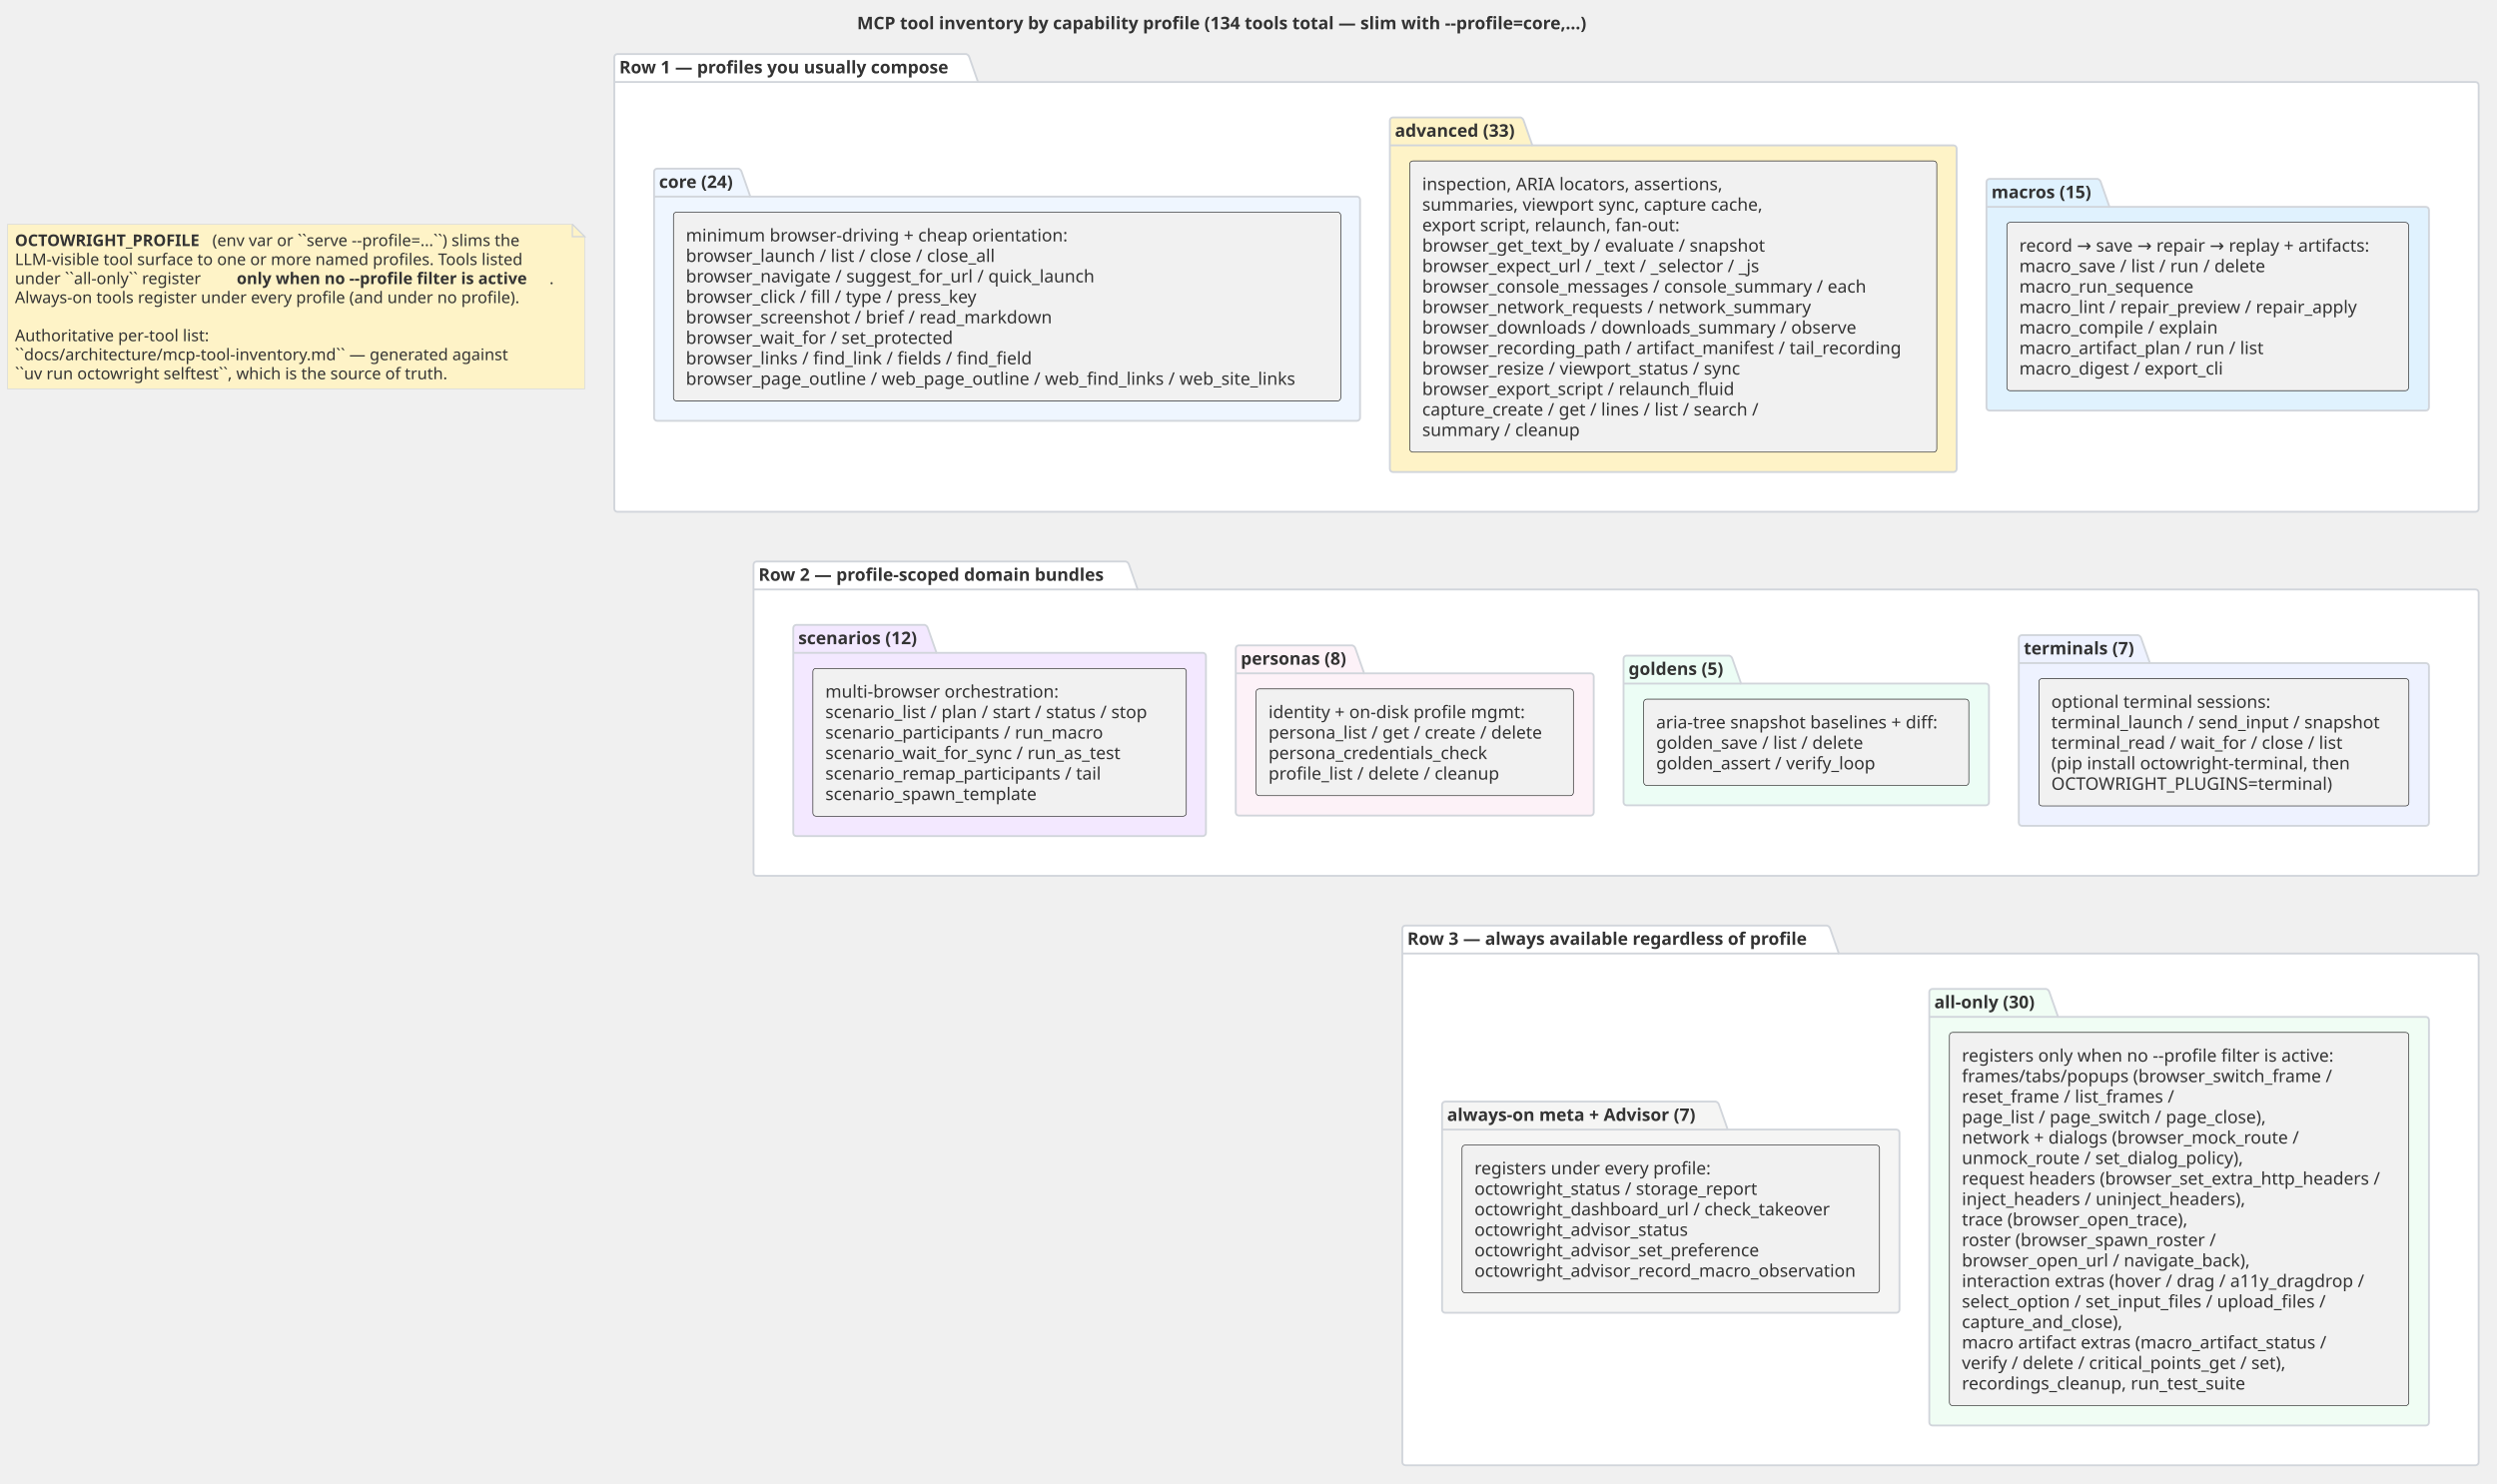
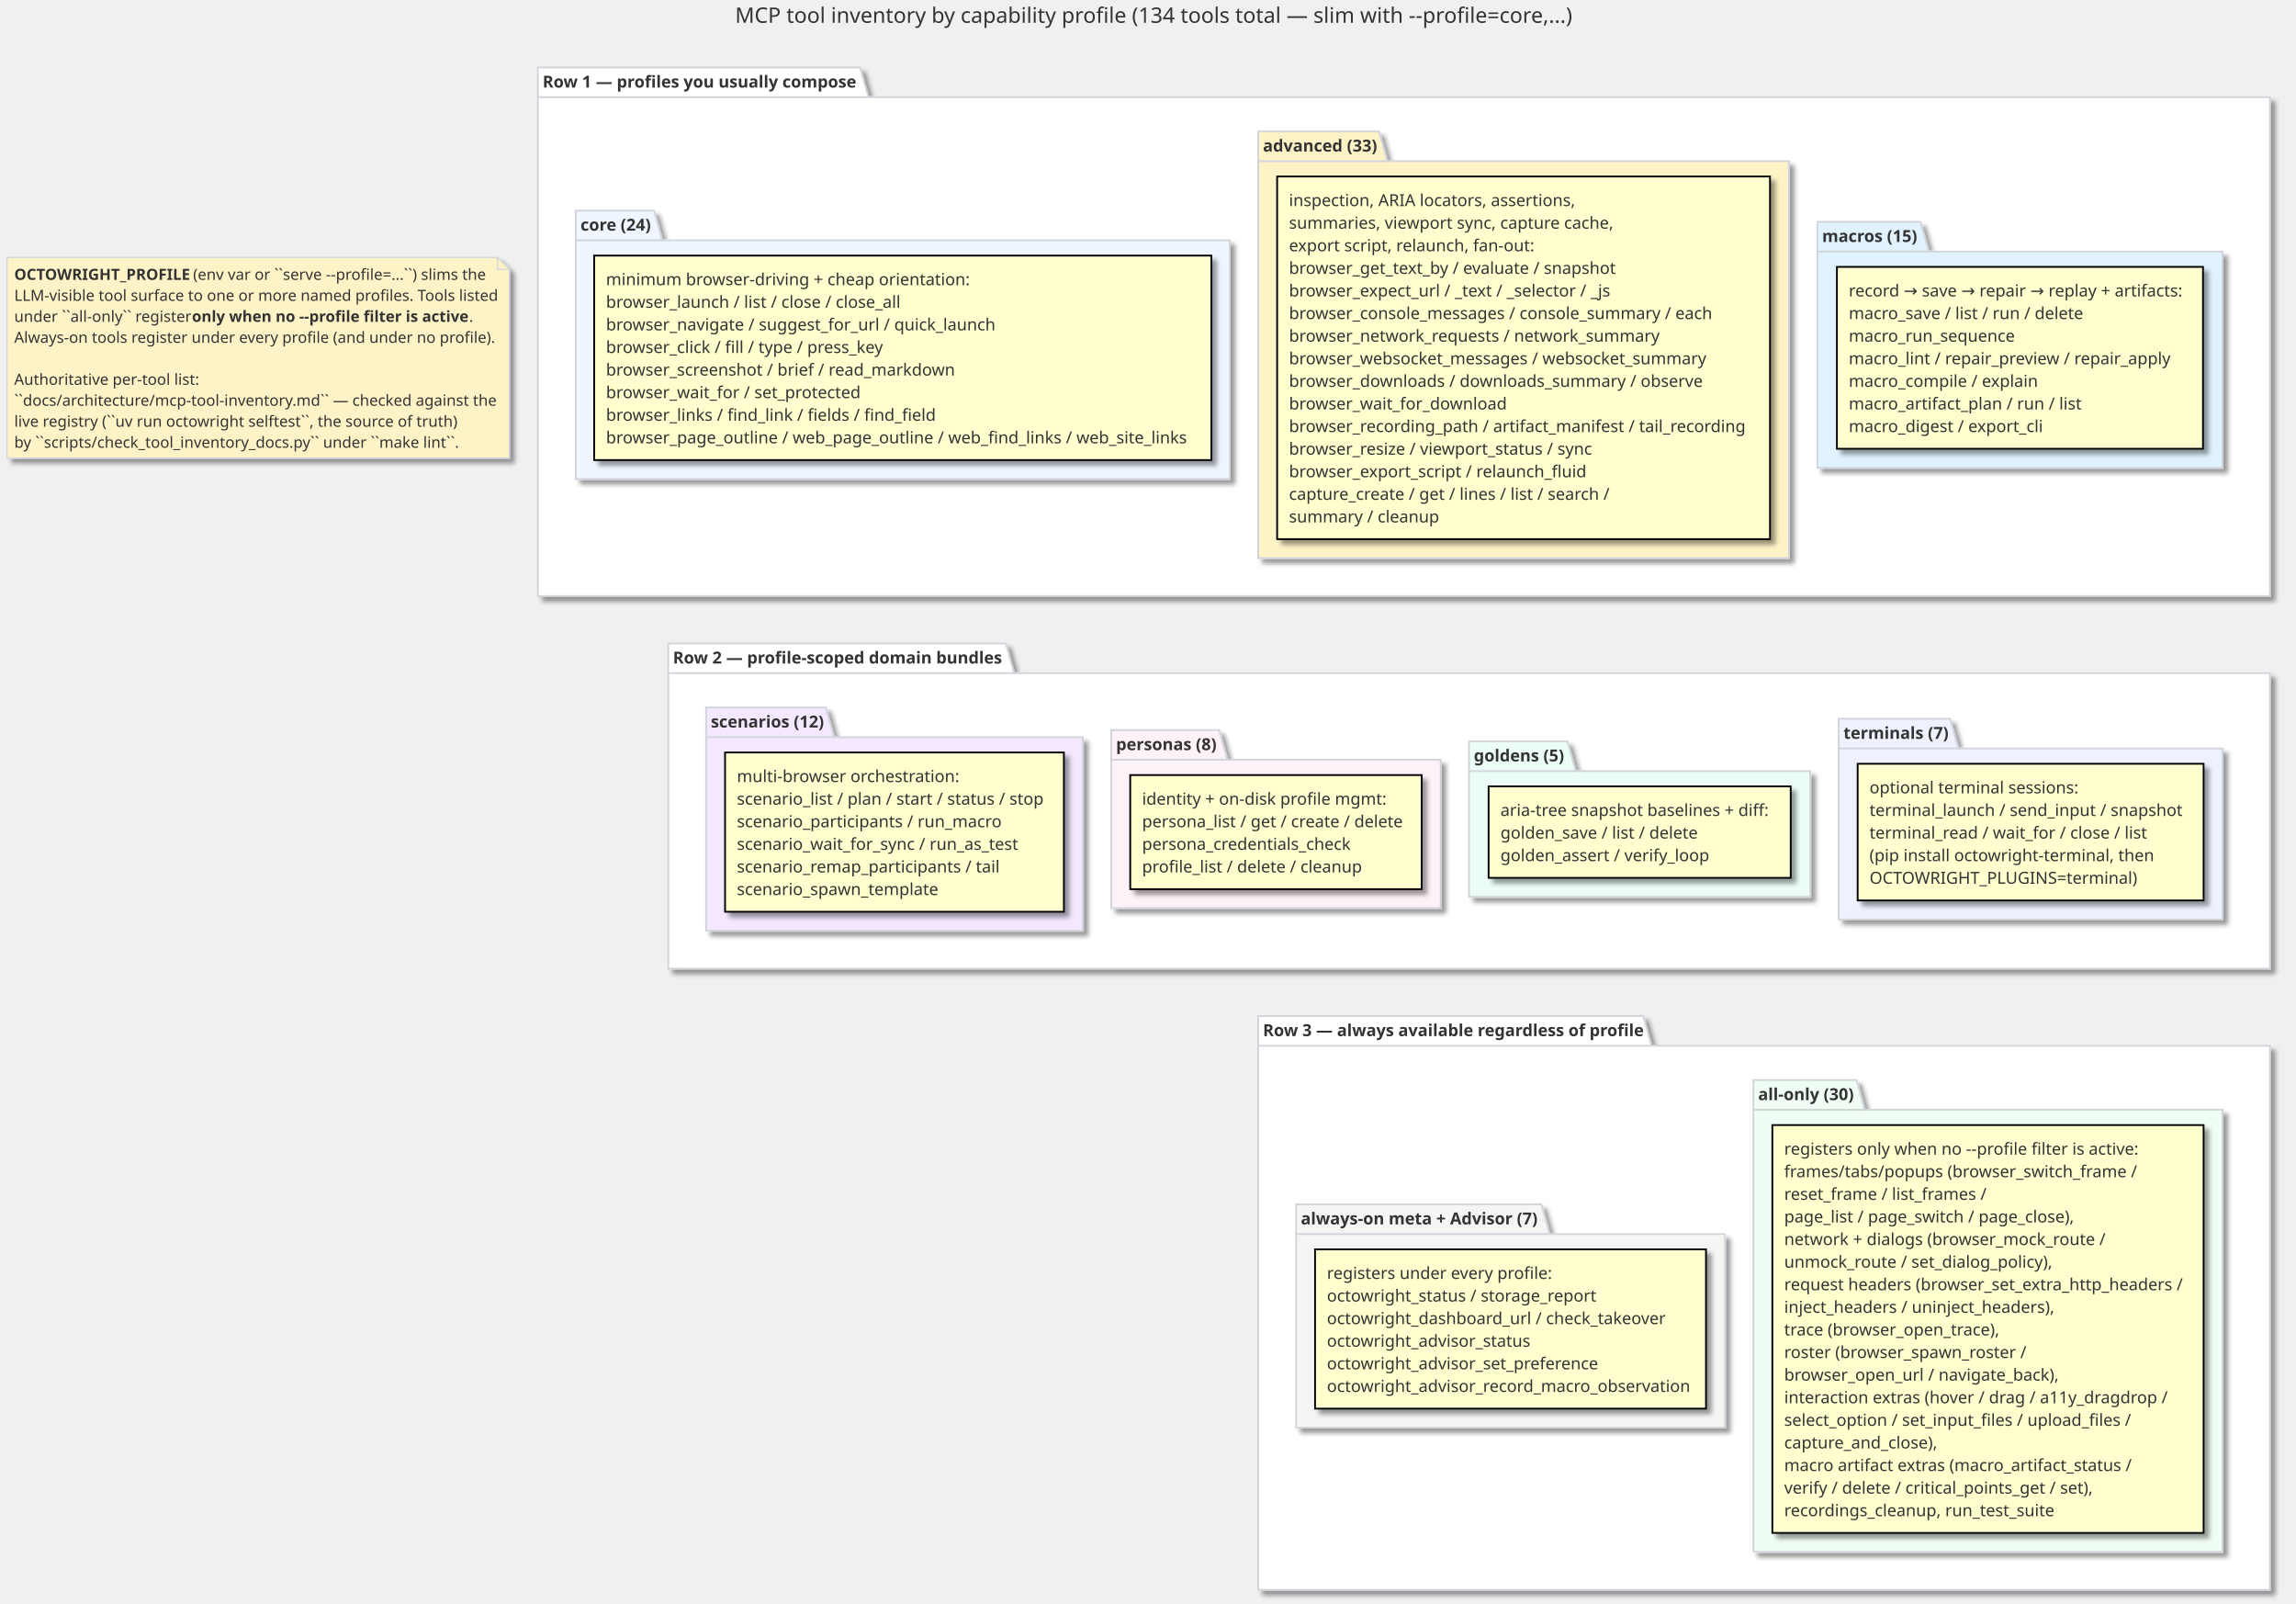
- <svg xmlns="http://www.w3.org/2000/svg" version="1.1" data-diagram-type="DESCRIPTION" style="width:2009px;height:1194px;background:#FFFFFF;" width="2009px" height="1194px" viewBox="0 0 2009 1194" zoomAndPan="magnify" preserveAspectRatio="none" contentStyleType="text/css">
-   <defs />
-   <g font-family="sans-serif" lengthAdjust="spacing">
-     <g class="title" data-source-line="5">
-       <text x="689.516" y="23.535" fill="#333" font-size="14" textLength="623.219" font-weight="700">MCP tool inventory by capability profile (134 tools total — slim with --profile=core,...)</text>
-     </g>
-     <g class="cluster" data-qualified-name="ROW1" id="ent0002" data-source-line="31">
-       <path d="M496.75,43.488 L777.367,43.488 A3.75,3.75 0 0 1 779.867,45.988 L786.867,65.977 L1991.75,65.977 A2.5,2.5 0 0 1 1994.25,68.477 L1994.25,409.338 A2.5,2.5 0 0 1 1991.75,411.838 L496.75,411.838 A2.5,2.5 0 0 1 494.25,409.338 L494.25,45.988 A2.5,2.5 0 0 1 496.75,43.488" style="stroke:#D1D5DB;stroke-width:1.5;" fill="#FFF" />
-       <line x1="494.25" y1="65.977" x2="786.867" y2="65.977" style="stroke:#D1D5DB;stroke-width:1.5;" />
-       <text x="498.25" y="59.023" fill="#333" font-size="14" textLength="279.617" font-weight="700">Row 1 — profiles you usually compose</text>
-     </g>
-     <g class="cluster" data-qualified-name="ROW1.P_CORE" id="ent0003" data-source-line="32">
-       <path d="M528.75,135.708 L594.172,135.708 A3.75,3.75 0 0 1 596.672,138.208 L603.672,158.197 L1091.75,158.197 A2.5,2.5 0 0 1 1094.25,160.697 L1094.25,336.118 A2.5,2.5 0 0 1 1091.75,338.618 L528.75,338.618 A2.5,2.5 0 0 1 526.25,336.118 L526.25,138.208 A2.5,2.5 0 0 1 528.75,135.708" style="stroke:#D1D5DB;stroke-width:1.5;" fill="#EFF6FF" />
-       <line x1="526.25" y1="158.197" x2="603.672" y2="158.197" style="stroke:#D1D5DB;stroke-width:1.5;" />
-       <text x="530.25" y="151.243" fill="#333" font-size="14" textLength="64.422" font-weight="700">core (24)</text>
-     </g>
-     <g class="cluster" data-qualified-name="ROW1.P_ADV" id="ent0005" data-source-line="35">
-       <path d="M1120.75,94.488 L1223.38,94.488 A3.75,3.75 0 0 1 1225.88,96.988 L1232.88,116.977 L1571.75,116.977 A2.5,2.5 0 0 1 1574.25,119.477 L1574.25,377.338 A2.5,2.5 0 0 1 1571.75,379.838 L1120.75,379.838 A2.5,2.5 0 0 1 1118.25,377.338 L1118.25,96.988 A2.5,2.5 0 0 1 1120.75,94.488" style="stroke:#D1D5DB;stroke-width:1.5;" fill="#FEF3C7" />
-       <line x1="1118.25" y1="116.977" x2="1232.88" y2="116.977" style="stroke:#D1D5DB;stroke-width:1.5;" />
-       <text x="1122.25" y="110.023" fill="#333" font-size="14" textLength="101.63" font-weight="700">advanced (33)</text>
-     </g>
-     <g class="cluster" data-qualified-name="ROW1.P_MAC" id="ent0007" data-source-line="38">
-       <path d="M1600.75,143.958 L1687.691,143.958 A3.75,3.75 0 0 1 1690.191,146.458 L1697.191,166.447 L1951.75,166.447 A2.5,2.5 0 0 1 1954.25,168.947 L1954.25,327.868 A2.5,2.5 0 0 1 1951.75,330.368 L1600.75,330.368 A2.5,2.5 0 0 1 1598.25,327.868 L1598.25,146.458 A2.5,2.5 0 0 1 1600.75,143.958" style="stroke:#D1D5DB;stroke-width:1.5;" fill="#E0F2FE" />
-       <line x1="1598.25" y1="166.447" x2="1697.191" y2="166.447" style="stroke:#D1D5DB;stroke-width:1.5;" />
-       <text x="1602.25" y="159.493" fill="#333" font-size="14" textLength="85.941" font-weight="700">macros (15)</text>
-     </g>
-     <g class="cluster" data-qualified-name="ROW2" id="ent0009" data-source-line="43">
-       <path d="M608.75,451.838 L905.821,451.838 A3.75,3.75 0 0 1 908.321,454.338 L915.321,474.327 L1991.75,474.327 A2.5,2.5 0 0 1 1994.25,476.827 L1994.25,702.268 A2.5,2.5 0 0 1 1991.75,704.768 L608.75,704.768 A2.5,2.5 0 0 1 606.25,702.268 L606.25,454.338 A2.5,2.5 0 0 1 608.75,451.838" style="stroke:#D1D5DB;stroke-width:1.5;" fill="#FFF" />
-       <line x1="606.25" y1="474.327" x2="915.321" y2="474.327" style="stroke:#D1D5DB;stroke-width:1.5;" />
-       <text x="610.25" y="467.373" fill="#333" font-size="14" textLength="296.071" font-weight="700">Row 2 — profile-scoped domain bundles</text>
-     </g>
-     <g class="cluster" data-qualified-name="ROW2.P_SCN" id="ent0010" data-source-line="44">
-       <path d="M640.75,502.838 L743.981,502.838 A3.75,3.75 0 0 1 746.481,505.338 L753.481,525.327 L967.75,525.327 A2.5,2.5 0 0 1 970.25,527.827 L970.25,670.268 A2.5,2.5 0 0 1 967.75,672.768 L640.75,672.768 A2.5,2.5 0 0 1 638.25,670.268 L638.25,505.338 A2.5,2.5 0 0 1 640.75,502.838" style="stroke:#D1D5DB;stroke-width:1.5;" fill="#F3E8FF" />
-       <line x1="638.25" y1="525.327" x2="753.481" y2="525.327" style="stroke:#D1D5DB;stroke-width:1.5;" />
-       <text x="642.25" y="518.373" fill="#333" font-size="14" textLength="102.231" font-weight="700">scenarios (12)</text>
-     </g>
-     <g class="cluster" data-qualified-name="ROW2.P_PERS" id="ent0012" data-source-line="47">
-       <path d="M996.75,519.328 L1088.019,519.328 A3.75,3.75 0 0 1 1090.519,521.828 L1097.519,541.817 L1279.75,541.817 A2.5,2.5 0 0 1 1282.25,544.317 L1282.25,653.778 A2.5,2.5 0 0 1 1279.75,656.278 L996.75,656.278 A2.5,2.5 0 0 1 994.25,653.778 L994.25,521.828 A2.5,2.5 0 0 1 996.75,519.328" style="stroke:#D1D5DB;stroke-width:1.5;" fill="#FDF2F8" />
-       <line x1="994.25" y1="541.817" x2="1097.519" y2="541.817" style="stroke:#D1D5DB;stroke-width:1.5;" />
-       <text x="998.25" y="534.863" fill="#333" font-size="14" textLength="90.269" font-weight="700">personas (8)</text>
-     </g>
-     <g class="cluster" data-qualified-name="ROW2.P_GOLD" id="ent0014" data-source-line="50">
-       <path d="M1308.75,527.568 L1391.296,527.568 A3.75,3.75 0 0 1 1393.796,530.068 L1400.796,550.057 L1597.75,550.057 A2.5,2.5 0 0 1 1600.25,552.557 L1600.25,645.538 A2.5,2.5 0 0 1 1597.75,648.038 L1308.75,648.038 A2.5,2.5 0 0 1 1306.25,645.538 L1306.25,530.068 A2.5,2.5 0 0 1 1308.75,527.568" style="stroke:#D1D5DB;stroke-width:1.5;" fill="#ECFDF5" />
-       <line x1="1306.25" y1="550.057" x2="1400.796" y2="550.057" style="stroke:#D1D5DB;stroke-width:1.5;" />
-       <text x="1310.25" y="543.103" fill="#333" font-size="14" textLength="81.546" font-weight="700">goldens (5)</text>
-     </g>
-     <g class="cluster" data-qualified-name="ROW2.P_TERM" id="ent0016" data-source-line="53">
-       <path d="M1626.75,511.078 L1720.24,511.078 A3.75,3.75 0 0 1 1722.74,513.578 L1729.74,533.567 L1951.75,533.567 A2.5,2.5 0 0 1 1954.25,536.067 L1954.25,662.028 A2.5,2.5 0 0 1 1951.75,664.528 L1626.75,664.528 A2.5,2.5 0 0 1 1624.25,662.028 L1624.25,513.578 A2.5,2.5 0 0 1 1626.75,511.078" style="stroke:#D1D5DB;stroke-width:1.5;" fill="#EEF2FF" />
-       <line x1="1624.25" y1="533.567" x2="1729.74" y2="533.567" style="stroke:#D1D5DB;stroke-width:1.5;" />
-       <text x="1628.25" y="526.613" fill="#333" font-size="14" textLength="92.49" font-weight="700">terminals (7)</text>
-     </g>
-     <g class="cluster" data-qualified-name="ROW3" id="ent0018" data-source-line="58">
-       <path d="M1130.75,744.768 L1469.972,744.768 A3.75,3.75 0 0 1 1472.472,747.268 L1479.472,767.257 L1991.75,767.257 A2.5,2.5 0 0 1 1994.25,769.757 L1994.25,1176.568 A2.5,2.5 0 0 1 1991.75,1179.068 L1130.75,1179.068 A2.5,2.5 0 0 1 1128.25,1176.568 L1128.25,747.268 A2.5,2.5 0 0 1 1130.75,744.768" style="stroke:#D1D5DB;stroke-width:1.5;" fill="#FFF" />
-       <line x1="1128.25" y1="767.257" x2="1479.472" y2="767.257" style="stroke:#D1D5DB;stroke-width:1.5;" />
-       <text x="1132.25" y="760.303" fill="#333" font-size="14" textLength="338.222" font-weight="700">Row 3 — always available regardless of profile</text>
-     </g>
-     <g class="cluster" data-qualified-name="ROW3.P_META" id="ent0019" data-source-line="59">
-       <path d="M1162.75,886.448 L1380.552,886.448 A3.75,3.75 0 0 1 1383.052,888.948 L1390.052,908.937 L1525.75,908.937 A2.5,2.5 0 0 1 1528.25,911.437 L1528.25,1053.878 A2.5,2.5 0 0 1 1525.75,1056.378 L1162.75,1056.378 A2.5,2.5 0 0 1 1160.25,1053.878 L1160.25,888.948 A2.5,2.5 0 0 1 1162.75,886.448" style="stroke:#D1D5DB;stroke-width:1.5;" fill="#F5F5F4" />
-       <line x1="1160.25" y1="908.937" x2="1390.052" y2="908.937" style="stroke:#D1D5DB;stroke-width:1.5;" />
-       <text x="1164.25" y="901.983" fill="#333" font-size="14" textLength="216.802" font-weight="700">always-on meta + Advisor (7)</text>
-     </g>
-     <g class="cluster" data-qualified-name="ROW3.P_ALL" id="ent0021" data-source-line="62">
-       <path d="M1554.75,795.768 L1646.34,795.768 A3.75,3.75 0 0 1 1648.84,798.268 L1655.84,818.257 L1951.75,818.257 A2.5,2.5 0 0 1 1954.25,820.757 L1954.25,1144.568 A2.5,2.5 0 0 1 1951.75,1147.068 L1554.75,1147.068 A2.5,2.5 0 0 1 1552.25,1144.568 L1552.25,798.268 A2.5,2.5 0 0 1 1554.75,795.768" style="stroke:#D1D5DB;stroke-width:1.5;" fill="#F0FDF4" />
-       <line x1="1552.25" y1="818.257" x2="1655.84" y2="818.257" style="stroke:#D1D5DB;stroke-width:1.5;" />
-       <text x="1556.25" y="811.303" fill="#333" font-size="14" textLength="90.59" font-weight="700">all-only (30)</text>
-     </g>
-     <g class="entity" data-qualified-name="ROW1.P_CORE.R_CORE" id="ent0004" data-source-line="33">
-       <rect x="541.82" y="170.708" width="536.865" height="151.906" fill="#F1F1F1" style="stroke:#181818;stroke-width:0.5;" rx="2.5" ry="2.5" />
-       <text x="551.82" y="194.243" fill="#333" font-size="14" textLength="322.554">minimum browser-driving + cheap orientation:</text>
-       <text x="551.82" y="210.732" fill="#333" font-size="14" textLength="268.01">browser_launch / list / close / close_all</text>
-       <text x="551.82" y="227.22" fill="#333" font-size="14" textLength="345.516">browser_navigate / suggest_for_url / quick_launch</text>
-       <text x="551.82" y="243.708" fill="#333" font-size="14" textLength="254.174">browser_click / fill / type / press_key</text>
-       <text x="551.82" y="260.197" fill="#333" font-size="14" textLength="308.185">browser_screenshot / brief / read_markdown</text>
-       <text x="551.82" y="276.685" fill="#333" font-size="14" textLength="224.438">browser_wait_for / set_protected</text>
-       <text x="551.82" y="293.173" fill="#333" font-size="14" textLength="301.492">browser_links / find_link / fields / find_field</text>
-       <text x="551.82" y="309.661" fill="#333" font-size="14" textLength="516.865">browser_page_outline / web_page_outline / web_find_links / web_site_links</text>
-     </g>
-     <g class="entity" data-qualified-name="ROW1.P_ADV.R_ADV" id="ent0006" data-source-line="36">
-       <rect x="1134.24" y="129.488" width="424.018" height="234.348" fill="#F1F1F1" style="stroke:#181818;stroke-width:0.5;" rx="2.5" ry="2.5" />
-       <text x="1144.24" y="153.023" fill="#333" font-size="14" textLength="252.499">inspection, ARIA locators, assertions,</text>
-       <text x="1144.24" y="169.512" fill="#333" font-size="14" textLength="283.712">summaries, viewport sync, capture cache,</text>
-       <text x="1144.24" y="186" fill="#333" font-size="14" textLength="220.206">export script, relaunch, fan-out:</text>
-       <text x="1144.24" y="202.488" fill="#333" font-size="14" textLength="291.054">browser_get_text_by / evaluate / snapshot</text>
-       <text x="1144.24" y="218.977" fill="#333" font-size="14" textLength="293.836">browser_expect_url / _text / _selector / _js</text>
-       <text x="1144.24" y="235.465" fill="#333" font-size="14" textLength="372.75">browser_console_messages / console_summary / each</text>
-       <text x="1144.24" y="251.953" fill="#333" font-size="14" textLength="322.916">browser_network_requests / network_summary</text>
-       <text x="1144.24" y="268.441" fill="#333" font-size="14" textLength="363.282">browser_downloads / downloads_summary / observe</text>
-       <text x="1144.24" y="284.93" fill="#333" font-size="14" textLength="404.018">browser_recording_path / artifact_manifest / tail_recording</text>
-       <text x="1144.24" y="301.418" fill="#333" font-size="14" textLength="271.264">browser_resize / viewport_status / sync</text>
-       <text x="1144.24" y="317.906" fill="#333" font-size="14" textLength="263.97">browser_export_script / relaunch_fluid</text>
-       <text x="1144.24" y="334.395" fill="#333" font-size="14" textLength="294.417">capture_create / get / lines / list / search /</text>
-       <text x="1144.24" y="350.883" fill="#333" font-size="14" textLength="131.879">summary / cleanup</text>
-     </g>
-     <g class="entity" data-qualified-name="ROW1.P_MAC.R_MAC" id="ent0008" data-source-line="39">
-       <rect x="1614.65" y="178.958" width="323.194" height="135.418" fill="#F1F1F1" style="stroke:#181818;stroke-width:0.5;" rx="2.5" ry="2.5" />
-       <text x="1624.65" y="202.493" fill="#333" font-size="14" textLength="303.194">record → save → repair → replay + artifacts:</text>
-       <text x="1624.65" y="218.982" fill="#333" font-size="14" textLength="212.885">macro_save / list / run / delete</text>
-       <text x="1624.65" y="235.47" fill="#333" font-size="14" textLength="143.302">macro_run_sequence</text>
-       <text x="1624.65" y="251.958" fill="#333" font-size="14" textLength="286.351">macro_lint / repair_preview / repair_apply</text>
-       <text x="1624.65" y="268.447" fill="#333" font-size="14" textLength="168.759">macro_compile / explain</text>
-       <text x="1624.65" y="284.935" fill="#333" font-size="14" textLength="209.583">macro_artifact_plan / run / list</text>
-       <text x="1624.65" y="301.423" fill="#333" font-size="14" textLength="174.289">macro_digest / export_cli</text>
-     </g>
-     <g class="entity" data-qualified-name="ROW2.P_SCN.R_SCN" id="ent0011" data-source-line="45">
-       <rect x="654.01" y="537.838" width="300.472" height="118.93" fill="#F1F1F1" style="stroke:#181818;stroke-width:0.5;" rx="2.5" ry="2.5" />
-       <text x="664.01" y="561.373" fill="#333" font-size="14" textLength="197.032">multi-browser orchestration:</text>
-       <text x="664.01" y="577.862" fill="#333" font-size="14" textLength="280.472">scenario_list / plan / start / status / stop</text>
-       <text x="664.01" y="594.35" fill="#333" font-size="14" textLength="232.887">scenario_participants / run_macro</text>
-       <text x="664.01" y="610.838" fill="#333" font-size="14" textLength="249.074">scenario_wait_for_sync / run_as_test</text>
-       <text x="664.01" y="627.327" fill="#333" font-size="14" textLength="231.684">scenario_remap_participants / tail</text>
-       <text x="664.01" y="643.815" fill="#333" font-size="14" textLength="173.79">scenario_spawn_template</text>
-     </g>
-     <g class="entity" data-qualified-name="ROW2.P_PERS.R_PERS" id="ent0013" data-source-line="48">
-       <rect x="1010.6" y="554.328" width="255.293" height="85.953" fill="#F1F1F1" style="stroke:#181818;stroke-width:0.5;" rx="2.5" ry="2.5" />
-       <text x="1020.6" y="577.863" fill="#333" font-size="14" textLength="222.312">identity + on-disk profile mgmt:</text>
-       <text x="1020.6" y="594.352" fill="#333" font-size="14" textLength="235.293">persona_list / get / create / delete</text>
-       <text x="1020.6" y="610.84" fill="#333" font-size="14" textLength="181.706">persona_credentials_check</text>
-       <text x="1020.6" y="627.328" fill="#333" font-size="14" textLength="198.481">profile_list / delete / cleanup</text>
-     </g>
-     <g class="entity" data-qualified-name="ROW2.P_GOLD.R_GOLD" id="ent0015" data-source-line="51">
-       <rect x="1322.47" y="562.568" width="261.562" height="69.465" fill="#F1F1F1" style="stroke:#181818;stroke-width:0.5;" rx="2.5" ry="2.5" />
-       <text x="1332.47" y="586.103" fill="#333" font-size="14" textLength="241.562">aria-tree snapshot baselines + diff:</text>
-       <text x="1332.47" y="602.592" fill="#333" font-size="14" textLength="177.953">golden_save / list / delete</text>
-       <text x="1332.47" y="619.08" fill="#333" font-size="14" textLength="184.987">golden_assert / verify_loop</text>
-     </g>
-     <g class="entity" data-qualified-name="ROW2.P_TERM.R_TERM" id="ent0017" data-source-line="54">
-       <rect x="1640.4" y="546.078" width="297.703" height="102.441" fill="#F1F1F1" style="stroke:#181818;stroke-width:0.5;" rx="2.5" ry="2.5" />
-       <text x="1650.4" y="569.613" fill="#333" font-size="14" textLength="183.08">optional terminal sessions:</text>
-       <text x="1650.4" y="586.102" fill="#333" font-size="14" textLength="277.703">terminal_launch / send_input / snapshot</text>
-       <text x="1650.4" y="602.59" fill="#333" font-size="14" textLength="251.521">terminal_read / wait_for / close / list</text>
-       <text x="1650.4" y="619.078" fill="#333" font-size="14" textLength="252.561">(pip install octowright-terminal, then</text>
-       <text x="1650.4" y="635.567" fill="#333" font-size="14" textLength="230.378">OCTOWRIGHT_PLUGINS=terminal)</text>
-     </g>
-     <g class="entity" data-qualified-name="ROW3.P_META.R_META" id="ent0020" data-source-line="60">
-       <rect x="1176.3" y="921.448" width="335.889" height="118.93" fill="#F1F1F1" style="stroke:#181818;stroke-width:0.5;" rx="2.5" ry="2.5" />
-       <text x="1186.3" y="944.983" fill="#333" font-size="14" textLength="196.848">registers under every profile:</text>
-       <text x="1186.3" y="961.472" fill="#333" font-size="14" textLength="237.057">octowright_status / storage_report</text>
-       <text x="1186.3" y="977.96" fill="#333" font-size="14" textLength="297.876">octowright_dashboard_url / check_takeover</text>
-       <text x="1186.3" y="994.448" fill="#333" font-size="14" textLength="177.29">octowright_advisor_status</text>
-       <text x="1186.3" y="1010.937" fill="#333" font-size="14" textLength="235.771">octowright_advisor_set_preference</text>
-       <text x="1186.3" y="1027.425" fill="#333" font-size="14" textLength="315.889">octowright_advisor_record_macro_observation</text>
-     </g>
-     <g class="entity" data-qualified-name="ROW3.P_ALL.R_ALL" id="ent0022" data-source-line="63">
-       <rect x="1568.45" y="830.768" width="369.597" height="300.301" fill="#F1F1F1" style="stroke:#181818;stroke-width:0.5;" rx="2.5" ry="2.5" />
-       <text x="1578.45" y="854.303" fill="#333" font-size="14" textLength="319.484">registers only when no --profile filter is active:</text>
-       <text x="1578.45" y="870.792" fill="#333" font-size="14" textLength="312.963">frames/tabs/popups (browser_switch_frame /</text>
-       <text x="1578.45" y="887.28" fill="#333" font-size="14" textLength="182.232">reset_frame / list_frames /</text>
-       <text x="1578.45" y="903.768" fill="#333" font-size="14" textLength="259.889">page_list / page_switch / page_close),</text>
-       <text x="1578.45" y="920.257" fill="#333" font-size="14" textLength="286.535">network + dialogs (browser_mock_route /</text>
-       <text x="1578.45" y="936.745" fill="#333" font-size="14" textLength="238.766">unmock_route / set_dialog_policy),</text>
-       <text x="1578.45" y="953.233" fill="#333" font-size="14" textLength="349.597">request headers (browser_set_extra_http_headers /</text>
-       <text x="1578.45" y="969.721" fill="#333" font-size="14" textLength="238.355">inject_headers / uninject_headers),</text>
-       <text x="1578.45" y="986.21" fill="#333" font-size="14" textLength="187.79">trace (browser_open_trace),</text>
-       <text x="1578.45" y="1002.698" fill="#333" font-size="14" textLength="212.96">roster (browser_spawn_roster /</text>
-       <text x="1578.45" y="1019.186" fill="#333" font-size="14" textLength="242.245">browser_open_url / navigate_back),</text>
-       <text x="1578.45" y="1035.675" fill="#333" font-size="14" textLength="344.545">interaction extras (hover / drag / a11y_dragdrop /</text>
-       <text x="1578.45" y="1052.163" fill="#333" font-size="14" textLength="314.036">select_option / set_input_files / upload_files /</text>
-       <text x="1578.45" y="1068.651" fill="#333" font-size="14" textLength="134.135">capture_and_close),</text>
-       <text x="1578.45" y="1085.139" fill="#333" font-size="14" textLength="307.658">macro artifact extras (macro_artifact_status /</text>
-       <text x="1578.45" y="1101.628" fill="#333" font-size="14" textLength="280">verify / delete / critical_points_get / set),</text>
-       <text x="1578.45" y="1118.116" fill="#333" font-size="14" textLength="236.66">recordings_cleanup, run_test_suite</text>
-     </g>
-     <g class="entity" data-qualified-name="LEGEND" id="ent0001" data-source-line="21">
-       <path d="M6,180.418 L6,312.903 L470.498,312.903 L470.498,190.418 L460.498,180.418 L6,180.418" style="stroke:#D1D5DB;stroke-width:0.5;" fill="#FEF3C7" />
-       <path d="M460.498,180.418 L460.498,190.418 L470.498,190.418 L460.498,180.418" style="stroke:#D1D5DB;stroke-width:1;" fill="#FEF3C7" />
-       <text x="12" y="197.987" fill="#333" font-size="13" textLength="154.756" font-weight="700">OCTOWRIGHT_PROFILE</text>
-       <text x="170.869" y="197.987" fill="#333" font-size="13" textLength="284.629">(env var or ``serve --profile=...``) slims the</text>
-       <text x="12" y="213.297" fill="#333" font-size="13" textLength="429.946">LLM-visible tool surface to one or more named profiles. Tools listed</text>
-       <text x="12" y="228.608" fill="#333" font-size="13" textLength="174.345">under ``all-only`` register</text>
-       <text x="190.458" y="228.608" fill="#333" font-size="13" textLength="251.602" font-weight="700">only when no --profile filter is active</text>
-       <text x="442.06" y="228.608" fill="#333" font-size="13">.</text>
-       <text x="12" y="243.918" fill="#333" font-size="13" textLength="424.817">Always-on tools register under every profile (and under no profile).</text>
-       <text x="12" y="259.229" fill="#333" font-size="13"> </text>
-       <text x="12" y="274.539" fill="#333" font-size="13" textLength="165.864">Authoritative per-tool list:</text>
-       <text x="12" y="289.85" fill="#333" font-size="13" textLength="434.7">``docs/architecture/mcp-tool-inventory.md`` — generated against</text>
-       <text x="12" y="305.16" fill="#333" font-size="13" textLength="380.034">``uv run octowright selftest``, which is the source of truth.</text>
-     </g>
+ <svg xmlns="http://www.w3.org/2000/svg" contentScriptType="application/ecmascript" contentStyleType="text/css" height="1353px" preserveAspectRatio="none" style="width:1938px;height:1353px;" version="1.1" viewBox="0 0 1938 1353" width="1938px" zoomAndPan="magnify">
+   <defs>
+     <filter height="300%" id="f1uajetp4r4apb" width="300%" x="-1" y="-1">
+       <feGaussianBlur result="blurOut" stdDeviation="2.0" />
+       <feColorMatrix in="blurOut" result="blurOut2" type="matrix" values="0 0 0 0 0 0 0 0 0 0 0 0 0 0 0 0 0 0 .4 0" />
+       <feOffset dx="4.0" dy="4.0" in="blurOut2" result="blurOut3" />
+       <feBlend in="SourceGraphic" in2="blurOut3" mode="normal" />
+     </filter>
+   </defs>
+   <g>
+     <text fill="#333333" font-family="sans-serif" font-size="18" lengthAdjust="spacingAndGlyphs" textLength="717" x="620.5" y="19.242">MCP tool inventory by capability profile (134 tools total — slim with --profile=core,...)</text>
+     <polygon fill="#FFFFFF" filter="url(#f1uajetp4r4apb)" points="454,56.936,726,56.936,733,82.004,1916,82.004,1916,502.956,454,502.956,454,56.936" style="stroke: #D1D5DB; stroke-width: 1.5;" />
+     <line style="stroke: #D1D5DB; stroke-width: 1.5;" x1="454" x2="733" y1="82.004" y2="82.004" />
+     <text fill="#333333" font-family="sans-serif" font-size="14" font-weight="bold" lengthAdjust="spacingAndGlyphs" textLength="266" x="458" y="73.902">Row 1 — profiles you usually compose</text>
+     <polygon fill="#EFF6FF" filter="url(#f1uajetp4r4apb)" points="486,177.676,552,177.676,559,202.744,1038,202.744,1038,404.216,486,404.216,486,177.676" style="stroke: #D1D5DB; stroke-width: 1.5;" />
+     <line style="stroke: #D1D5DB; stroke-width: 1.5;" x1="486" x2="559" y1="202.744" y2="202.744" />
+     <text fill="#333333" font-family="sans-serif" font-size="14" font-weight="bold" lengthAdjust="spacingAndGlyphs" textLength="60" x="490" y="194.642">core (24)</text>
+     <polygon fill="#FEF3C7" filter="url(#f1uajetp4r4apb)" points="1062,110.936,1164,110.936,1171,136.004,1510,136.004,1510,470.956,1062,470.956,1062,110.936" style="stroke: #D1D5DB; stroke-width: 1.5;" />
+     <line style="stroke: #D1D5DB; stroke-width: 1.5;" x1="1062" x2="1171" y1="136.004" y2="136.004" />
+     <text fill="#333333" font-family="sans-serif" font-size="14" font-weight="bold" lengthAdjust="spacingAndGlyphs" textLength="96" x="1066" y="127.902">advanced (33)</text>
+     <polygon fill="#E0F2FE" filter="url(#f1uajetp4r4apb)" points="1534,187.206,1621,187.206,1628,212.274,1876,212.274,1876,394.686,1534,394.686,1534,187.206" style="stroke: #D1D5DB; stroke-width: 1.5;" />
+     <line style="stroke: #D1D5DB; stroke-width: 1.5;" x1="1534" x2="1628" y1="212.274" y2="212.274" />
+     <text fill="#333333" font-family="sans-serif" font-size="14" font-weight="bold" lengthAdjust="spacingAndGlyphs" textLength="81" x="1538" y="204.172">macros (15)</text>
+     <polygon fill="#FFFFFF" filter="url(#f1uajetp4r4apb)" points="564,542.956,849,542.956,856,568.024,1916,568.024,1916,817.366,564,817.366,564,542.956" style="stroke: #D1D5DB; stroke-width: 1.5;" />
+     <line style="stroke: #D1D5DB; stroke-width: 1.5;" x1="564" x2="856" y1="568.024" y2="568.024" />
+     <text fill="#333333" font-family="sans-serif" font-size="14" font-weight="bold" lengthAdjust="spacingAndGlyphs" textLength="279" x="568" y="559.922">Row 2 — profile-scoped domain bundles</text>
+     <polygon fill="#F3E8FF" filter="url(#f1uajetp4r4apb)" points="596,596.956,697,596.956,704,622.024,914,622.024,914,785.366,596,785.366,596,596.956" style="stroke: #D1D5DB; stroke-width: 1.5;" />
+     <line style="stroke: #D1D5DB; stroke-width: 1.5;" x1="596" x2="704" y1="622.024" y2="622.024" />
+     <text fill="#333333" font-family="sans-serif" font-size="14" font-weight="bold" lengthAdjust="spacingAndGlyphs" textLength="95" x="600" y="613.922">scenarios (12)</text>
+     <polygon fill="#FDF2F8" filter="url(#f1uajetp4r4apb)" points="938,616.026,1029,616.026,1036,641.094,1216,641.094,1216,766.296,938,766.296,938,616.026" style="stroke: #D1D5DB; stroke-width: 1.5;" />
+     <line style="stroke: #D1D5DB; stroke-width: 1.5;" x1="938" x2="1036" y1="641.094" y2="641.094" />
+     <text fill="#333333" font-family="sans-serif" font-size="14" font-weight="bold" lengthAdjust="spacingAndGlyphs" textLength="85" x="942" y="632.992">personas (8)</text>
+     <polygon fill="#ECFDF5" filter="url(#f1uajetp4r4apb)" points="1240,625.556,1323,625.556,1330,650.624,1528,650.624,1528,756.756,1240,756.756,1240,625.556" style="stroke: #D1D5DB; stroke-width: 1.5;" />
+     <line style="stroke: #D1D5DB; stroke-width: 1.5;" x1="1240" x2="1330" y1="650.624" y2="650.624" />
+     <text fill="#333333" font-family="sans-serif" font-size="14" font-weight="bold" lengthAdjust="spacingAndGlyphs" textLength="77" x="1244" y="642.522">goldens (5)</text>
+     <polygon fill="#EEF2FF" filter="url(#f1uajetp4r4apb)" points="1552,606.486,1646,606.486,1653,631.554,1876,631.554,1876,775.826,1552,775.826,1552,606.486" style="stroke: #D1D5DB; stroke-width: 1.5;" />
+     <line style="stroke: #D1D5DB; stroke-width: 1.5;" x1="1552" x2="1653" y1="631.554" y2="631.554" />
+     <text fill="#333333" font-family="sans-serif" font-size="14" font-weight="bold" lengthAdjust="spacingAndGlyphs" textLength="88" x="1556" y="623.452">terminals (7)</text>
+     <polygon fill="#FFFFFF" filter="url(#f1uajetp4r4apb)" points="1062,857.366,1387,857.366,1394,882.434,1916,882.434,1916,1341.516,1062,1341.516,1062,857.366" style="stroke: #D1D5DB; stroke-width: 1.5;" />
+     <line style="stroke: #D1D5DB; stroke-width: 1.5;" x1="1062" x2="1394" y1="882.434" y2="882.434" />
+     <text fill="#333333" font-family="sans-serif" font-size="14" font-weight="bold" lengthAdjust="spacingAndGlyphs" textLength="319" x="1066" y="874.332">Row 3 — always available regardless of profile</text>
+     <polygon fill="#F5F5F4" filter="url(#f1uajetp4r4apb)" points="1094,1016.236,1301,1016.236,1308,1041.304,1456,1041.304,1456,1204.646,1094,1204.646,1094,1016.236" style="stroke: #D1D5DB; stroke-width: 1.5;" />
+     <line style="stroke: #D1D5DB; stroke-width: 1.5;" x1="1094" x2="1308" y1="1041.304" y2="1041.304" />
+     <text fill="#333333" font-family="sans-serif" font-size="14" font-weight="bold" lengthAdjust="spacingAndGlyphs" textLength="201" x="1098" y="1033.202">always-on meta + Advisor (7)</text>
+     <polygon fill="#F0FDF4" filter="url(#f1uajetp4r4apb)" points="1480,911.366,1567,911.366,1574,936.434,1876,936.434,1876,1309.516,1480,1309.516,1480,911.366" style="stroke: #D1D5DB; stroke-width: 1.5;" />
+     <line style="stroke: #D1D5DB; stroke-width: 1.5;" x1="1480" x2="1574" y1="936.434" y2="936.434" />
+     <text fill="#333333" font-family="sans-serif" font-size="14" font-weight="bold" lengthAdjust="spacingAndGlyphs" textLength="81" x="1484" y="928.332">all-only (30)</text>
+     <rect fill="#FEFECE" filter="url(#f1uajetp4r4apb)" height="172.543" style="stroke: #000000; stroke-width: 1.5;" width="521" x="501.5" y="215.676" />
+     <text fill="#333333" font-family="sans-serif" font-size="14" lengthAdjust="spacingAndGlyphs" textLength="316" x="511.5" y="240.642">minimum browser-driving + cheap orientation:</text>
+     <text fill="#333333" font-family="sans-serif" font-size="14" lengthAdjust="spacingAndGlyphs" textLength="256" x="511.5" y="259.71">browser_launch / list / close / close_all</text>
+     <text fill="#333333" font-family="sans-serif" font-size="14" lengthAdjust="spacingAndGlyphs" textLength="337" x="511.5" y="278.778">browser_navigate / suggest_for_url / quick_launch</text>
+     <text fill="#333333" font-family="sans-serif" font-size="14" lengthAdjust="spacingAndGlyphs" textLength="240" x="511.5" y="297.846">browser_click / fill / type / press_key</text>
+     <text fill="#333333" font-family="sans-serif" font-size="14" lengthAdjust="spacingAndGlyphs" textLength="301" x="511.5" y="316.913">browser_screenshot / brief / read_markdown</text>
+     <text fill="#333333" font-family="sans-serif" font-size="14" lengthAdjust="spacingAndGlyphs" textLength="218" x="511.5" y="335.981">browser_wait_for / set_protected</text>
+     <text fill="#333333" font-family="sans-serif" font-size="14" lengthAdjust="spacingAndGlyphs" textLength="288" x="511.5" y="355.049">browser_links / find_link / fields / find_field</text>
+     <text fill="#333333" font-family="sans-serif" font-size="14" lengthAdjust="spacingAndGlyphs" textLength="501" x="511.5" y="374.117">browser_page_outline / web_page_outline / web_find_links / web_site_links</text>
+     <rect fill="#FEFECE" filter="url(#f1uajetp4r4apb)" height="306.019" style="stroke: #000000; stroke-width: 1.5;" width="416" x="1078" y="148.936" />
+     <text fill="#333333" font-family="sans-serif" font-size="14" lengthAdjust="spacingAndGlyphs" textLength="248" x="1088" y="173.902">inspection, ARIA locators, assertions,</text>
+     <text fill="#333333" font-family="sans-serif" font-size="14" lengthAdjust="spacingAndGlyphs" textLength="282" x="1088" y="192.97">summaries, viewport sync, capture cache,</text>
+     <text fill="#333333" font-family="sans-serif" font-size="14" lengthAdjust="spacingAndGlyphs" textLength="214" x="1088" y="212.038">export script, relaunch, fan-out:</text>
+     <text fill="#333333" font-family="sans-serif" font-size="14" lengthAdjust="spacingAndGlyphs" textLength="281" x="1088" y="231.106">browser_get_text_by / evaluate / snapshot</text>
+     <text fill="#333333" font-family="sans-serif" font-size="14" lengthAdjust="spacingAndGlyphs" textLength="276" x="1088" y="250.173">browser_expect_url / _text / _selector / _js</text>
+     <text fill="#333333" font-family="sans-serif" font-size="14" lengthAdjust="spacingAndGlyphs" textLength="363" x="1088" y="269.241">browser_console_messages / console_summary / each</text>
+     <text fill="#333333" font-family="sans-serif" font-size="14" lengthAdjust="spacingAndGlyphs" textLength="316" x="1088" y="288.309">browser_network_requests / network_summary</text>
+     <text fill="#333333" font-family="sans-serif" font-size="14" lengthAdjust="spacingAndGlyphs" textLength="356" x="1088" y="307.377">browser_websocket_messages / websocket_summary</text>
+     <text fill="#333333" font-family="sans-serif" font-size="14" lengthAdjust="spacingAndGlyphs" textLength="355" x="1088" y="326.445">browser_downloads / downloads_summary / observe</text>
+     <text fill="#333333" font-family="sans-serif" font-size="14" lengthAdjust="spacingAndGlyphs" textLength="186" x="1088" y="345.513">browser_wait_for_download</text>
+     <text fill="#333333" font-family="sans-serif" font-size="14" lengthAdjust="spacingAndGlyphs" textLength="396" x="1088" y="364.581">browser_recording_path / artifact_manifest / tail_recording</text>
+     <text fill="#333333" font-family="sans-serif" font-size="14" lengthAdjust="spacingAndGlyphs" textLength="262" x="1088" y="383.649">browser_resize / viewport_status / sync</text>
+     <text fill="#333333" font-family="sans-serif" font-size="14" lengthAdjust="spacingAndGlyphs" textLength="258" x="1088" y="402.717">browser_export_script / relaunch_fluid</text>
+     <text fill="#333333" font-family="sans-serif" font-size="14" lengthAdjust="spacingAndGlyphs" textLength="280" x="1088" y="421.785">capture_create / get / lines / list / search /</text>
+     <text fill="#333333" font-family="sans-serif" font-size="14" lengthAdjust="spacingAndGlyphs" textLength="130" x="1088" y="440.853">summary / cleanup</text>
+     <rect fill="#FEFECE" filter="url(#f1uajetp4r4apb)" height="153.475" style="stroke: #000000; stroke-width: 1.5;" width="309" x="1550.5" y="225.206" />
+     <text fill="#333333" font-family="sans-serif" font-size="14" lengthAdjust="spacingAndGlyphs" textLength="289" x="1560.5" y="250.172">record → save → repair → replay + artifacts:</text>
+     <text fill="#333333" font-family="sans-serif" font-size="14" lengthAdjust="spacingAndGlyphs" textLength="203" x="1560.5" y="269.24">macro_save / list / run / delete</text>
+     <text fill="#333333" font-family="sans-serif" font-size="14" lengthAdjust="spacingAndGlyphs" textLength="143" x="1560.5" y="288.308">macro_run_sequence</text>
+     <text fill="#333333" font-family="sans-serif" font-size="14" lengthAdjust="spacingAndGlyphs" textLength="280" x="1560.5" y="307.375">macro_lint / repair_preview / repair_apply</text>
+     <text fill="#333333" font-family="sans-serif" font-size="14" lengthAdjust="spacingAndGlyphs" textLength="163" x="1560.5" y="326.443">macro_compile / explain</text>
+     <text fill="#333333" font-family="sans-serif" font-size="14" lengthAdjust="spacingAndGlyphs" textLength="202" x="1560.5" y="345.511">macro_artifact_plan / run / list</text>
+     <text fill="#333333" font-family="sans-serif" font-size="14" lengthAdjust="spacingAndGlyphs" textLength="167" x="1560.5" y="364.579">macro_digest / export_cli</text>
+     <rect fill="#FEFECE" filter="url(#f1uajetp4r4apb)" height="134.407" style="stroke: #000000; stroke-width: 1.5;" width="286" x="612" y="634.956" />
+     <text fill="#333333" font-family="sans-serif" font-size="14" lengthAdjust="spacingAndGlyphs" textLength="193" x="622" y="659.922">multi-browser orchestration:</text>
+     <text fill="#333333" font-family="sans-serif" font-size="14" lengthAdjust="spacingAndGlyphs" textLength="266" x="622" y="678.99">scenario_list / plan / start / status / stop</text>
+     <text fill="#333333" font-family="sans-serif" font-size="14" lengthAdjust="spacingAndGlyphs" textLength="229" x="622" y="698.058">scenario_participants / run_macro</text>
+     <text fill="#333333" font-family="sans-serif" font-size="14" lengthAdjust="spacingAndGlyphs" textLength="241" x="622" y="717.125">scenario_wait_for_sync / run_as_test</text>
+     <text fill="#333333" font-family="sans-serif" font-size="14" lengthAdjust="spacingAndGlyphs" textLength="228" x="622" y="736.193">scenario_remap_participants / tail</text>
+     <text fill="#333333" font-family="sans-serif" font-size="14" lengthAdjust="spacingAndGlyphs" textLength="173" x="622" y="755.261">scenario_spawn_template</text>
+     <rect fill="#FEFECE" filter="url(#f1uajetp4r4apb)" height="96.272" style="stroke: #000000; stroke-width: 1.5;" width="246" x="954" y="654.026" />
+     <text fill="#333333" font-family="sans-serif" font-size="14" lengthAdjust="spacingAndGlyphs" textLength="212" x="964" y="678.992">identity + on-disk profile mgmt:</text>
+     <text fill="#333333" font-family="sans-serif" font-size="14" lengthAdjust="spacingAndGlyphs" textLength="226" x="964" y="698.06">persona_list / get / create / delete</text>
+     <text fill="#333333" font-family="sans-serif" font-size="14" lengthAdjust="spacingAndGlyphs" textLength="180" x="964" y="717.128">persona_credentials_check</text>
+     <text fill="#333333" font-family="sans-serif" font-size="14" lengthAdjust="spacingAndGlyphs" textLength="192" x="964" y="736.196">profile_list / delete / cleanup</text>
+     <rect fill="#FEFECE" filter="url(#f1uajetp4r4apb)" height="77.204" style="stroke: #000000; stroke-width: 1.5;" width="255" x="1256.5" y="663.556" />
+     <text fill="#333333" font-family="sans-serif" font-size="14" lengthAdjust="spacingAndGlyphs" textLength="235" x="1266.5" y="688.522">aria-tree snapshot baselines + diff:</text>
+     <text fill="#333333" font-family="sans-serif" font-size="14" lengthAdjust="spacingAndGlyphs" textLength="171" x="1266.5" y="707.59">golden_save / list / delete</text>
+     <text fill="#333333" font-family="sans-serif" font-size="14" lengthAdjust="spacingAndGlyphs" textLength="179" x="1266.5" y="726.658">golden_assert / verify_loop</text>
+     <rect fill="#FEFECE" filter="url(#f1uajetp4r4apb)" height="115.34" style="stroke: #000000; stroke-width: 1.5;" width="292" x="1568" y="644.486" />
+     <text fill="#333333" font-family="sans-serif" font-size="14" lengthAdjust="spacingAndGlyphs" textLength="181" x="1578" y="669.452">optional terminal sessions:</text>
+     <text fill="#333333" font-family="sans-serif" font-size="14" lengthAdjust="spacingAndGlyphs" textLength="272" x="1578" y="688.52">terminal_launch / send_input / snapshot</text>
+     <text fill="#333333" font-family="sans-serif" font-size="14" lengthAdjust="spacingAndGlyphs" textLength="240" x="1578" y="707.588">terminal_read / wait_for / close / list</text>
+     <text fill="#333333" font-family="sans-serif" font-size="14" lengthAdjust="spacingAndGlyphs" textLength="248" x="1578" y="726.655">(pip install octowright-terminal, then</text>
+     <text fill="#333333" font-family="sans-serif" font-size="14" lengthAdjust="spacingAndGlyphs" textLength="228" x="1578" y="745.723">OCTOWRIGHT_PLUGINS=terminal)</text>
+     <rect fill="#FEFECE" filter="url(#f1uajetp4r4apb)" height="134.407" style="stroke: #000000; stroke-width: 1.5;" width="330" x="1110" y="1054.236" />
+     <text fill="#333333" font-family="sans-serif" font-size="14" lengthAdjust="spacingAndGlyphs" textLength="197" x="1120" y="1079.202">registers under every profile:</text>
+     <text fill="#333333" font-family="sans-serif" font-size="14" lengthAdjust="spacingAndGlyphs" textLength="231" x="1120" y="1098.27">octowright_status / storage_report</text>
+     <text fill="#333333" font-family="sans-serif" font-size="14" lengthAdjust="spacingAndGlyphs" textLength="290" x="1120" y="1117.338">octowright_dashboard_url / check_takeover</text>
+     <text fill="#333333" font-family="sans-serif" font-size="14" lengthAdjust="spacingAndGlyphs" textLength="174" x="1120" y="1136.406">octowright_advisor_status</text>
+     <text fill="#333333" font-family="sans-serif" font-size="14" lengthAdjust="spacingAndGlyphs" textLength="233" x="1120" y="1155.473">octowright_advisor_set_preference</text>
+     <text fill="#333333" font-family="sans-serif" font-size="14" lengthAdjust="spacingAndGlyphs" textLength="310" x="1120" y="1174.541">octowright_advisor_record_macro_observation</text>
+     <rect fill="#FEFECE" filter="url(#f1uajetp4r4apb)" height="344.155" style="stroke: #000000; stroke-width: 1.5;" width="364" x="1496" y="949.366" />
+     <text fill="#333333" font-family="sans-serif" font-size="14" lengthAdjust="spacingAndGlyphs" textLength="310" x="1506" y="974.332">registers only when no --profile filter is active:</text>
+     <text fill="#333333" font-family="sans-serif" font-size="14" lengthAdjust="spacingAndGlyphs" textLength="304" x="1506" y="993.4">frames/tabs/popups (browser_switch_frame /</text>
+     <text fill="#333333" font-family="sans-serif" font-size="14" lengthAdjust="spacingAndGlyphs" textLength="175" x="1506" y="1012.468">reset_frame / list_frames /</text>
+     <text fill="#333333" font-family="sans-serif" font-size="14" lengthAdjust="spacingAndGlyphs" textLength="251" x="1506" y="1031.535">page_list / page_switch / page_close),</text>
+     <text fill="#333333" font-family="sans-serif" font-size="14" lengthAdjust="spacingAndGlyphs" textLength="274" x="1506" y="1050.603">network + dialogs (browser_mock_route /</text>
+     <text fill="#333333" font-family="sans-serif" font-size="14" lengthAdjust="spacingAndGlyphs" textLength="229" x="1506" y="1069.671">unmock_route / set_dialog_policy),</text>
+     <text fill="#333333" font-family="sans-serif" font-size="14" lengthAdjust="spacingAndGlyphs" textLength="344" x="1506" y="1088.739">request headers (browser_set_extra_http_headers /</text>
+     <text fill="#333333" font-family="sans-serif" font-size="14" lengthAdjust="spacingAndGlyphs" textLength="235" x="1506" y="1107.807">inject_headers / uninject_headers),</text>
+     <text fill="#333333" font-family="sans-serif" font-size="14" lengthAdjust="spacingAndGlyphs" textLength="185" x="1506" y="1126.875">trace (browser_open_trace),</text>
+     <text fill="#333333" font-family="sans-serif" font-size="14" lengthAdjust="spacingAndGlyphs" textLength="208" x="1506" y="1145.943">roster (browser_spawn_roster /</text>
+     <text fill="#333333" font-family="sans-serif" font-size="14" lengthAdjust="spacingAndGlyphs" textLength="236" x="1506" y="1165.011">browser_open_url / navigate_back),</text>
+     <text fill="#333333" font-family="sans-serif" font-size="14" lengthAdjust="spacingAndGlyphs" textLength="332" x="1506" y="1184.079">interaction extras (hover / drag / a11y_dragdrop /</text>
+     <text fill="#333333" font-family="sans-serif" font-size="14" lengthAdjust="spacingAndGlyphs" textLength="300" x="1506" y="1203.147">select_option / set_input_files / upload_files /</text>
+     <text fill="#333333" font-family="sans-serif" font-size="14" lengthAdjust="spacingAndGlyphs" textLength="132" x="1506" y="1222.215">capture_and_close),</text>
+     <text fill="#333333" font-family="sans-serif" font-size="14" lengthAdjust="spacingAndGlyphs" textLength="299" x="1506" y="1241.283">macro artifact extras (macro_artifact_status /</text>
+     <text fill="#333333" font-family="sans-serif" font-size="14" lengthAdjust="spacingAndGlyphs" textLength="267" x="1506" y="1260.351">verify / delete / critical_points_get / set),</text>
+     <text fill="#333333" font-family="sans-serif" font-size="14" lengthAdjust="spacingAndGlyphs" textLength="235" x="1506" y="1279.418">recordings_cleanup, run_test_suite</text>
+     <path d="M6,217.266 L6,386.62 L430,386.62 L430,227.266 L420,217.266 L6,217.266 " fill="#FEF3C7" filter="url(#f1uajetp4r4apb)" style="stroke: #D1D5DB; stroke-width: 1.0;" />
+     <path d="M420,217.266 L420,227.266 L430,227.266 L420,217.266 " fill="#FEF3C7" style="stroke: #D1D5DB; stroke-width: 1.0;" />
+     <text fill="#333333" font-family="sans-serif" font-size="13" font-weight="bold" lengthAdjust="spacingAndGlyphs" textLength="148" x="12" y="236.163">OCTOWRIGHT_PROFILE</text>
+     <text fill="#333333" font-family="sans-serif" font-size="13" lengthAdjust="spacingAndGlyphs" textLength="240" x="163" y="236.163">(env var or ``serve --profile=...``) slims the</text>
+     <text fill="#333333" font-family="sans-serif" font-size="13" lengthAdjust="spacingAndGlyphs" textLength="398" x="12" y="253.869">LLM-visible tool surface to one or more named profiles. Tools listed</text>
+     <text fill="#333333" font-family="sans-serif" font-size="13" lengthAdjust="spacingAndGlyphs" textLength="147" x="12" y="271.575">under ``all-only`` register</text>
+     <text fill="#333333" font-family="sans-serif" font-size="13" font-weight="bold" lengthAdjust="spacingAndGlyphs" textLength="234" x="162" y="271.575">only when no --profile filter is active</text>
+     <text fill="#333333" font-family="sans-serif" font-size="13" lengthAdjust="spacingAndGlyphs" textLength="3" x="396" y="271.575">.</text>
+     <text fill="#333333" font-family="sans-serif" font-size="13" lengthAdjust="spacingAndGlyphs" textLength="395" x="12" y="289.281">Always-on tools register under every profile (and under no profile).</text>
+     <text fill="#333333" font-family="sans-serif" font-size="13" lengthAdjust="spacingAndGlyphs" textLength="0" x="15" y="306.987" />
+     <text fill="#333333" font-family="sans-serif" font-size="13" lengthAdjust="spacingAndGlyphs" textLength="153" x="12" y="324.693">Authoritative per-tool list:</text>
+     <text fill="#333333" font-family="sans-serif" font-size="13" lengthAdjust="spacingAndGlyphs" textLength="403" x="12" y="342.399">``docs/architecture/mcp-tool-inventory.md`` — checked against the</text>
+     <text fill="#333333" font-family="sans-serif" font-size="13" lengthAdjust="spacingAndGlyphs" textLength="368" x="12" y="360.105">live registry (``uv run octowright selftest``, the source of truth)</text>
+     <text fill="#333333" font-family="sans-serif" font-size="13" lengthAdjust="spacingAndGlyphs" textLength="374" x="12" y="377.811">by ``scripts/check_tool_inventory_docs.py`` under ``make lint``.</text>
  </g>
</svg>
